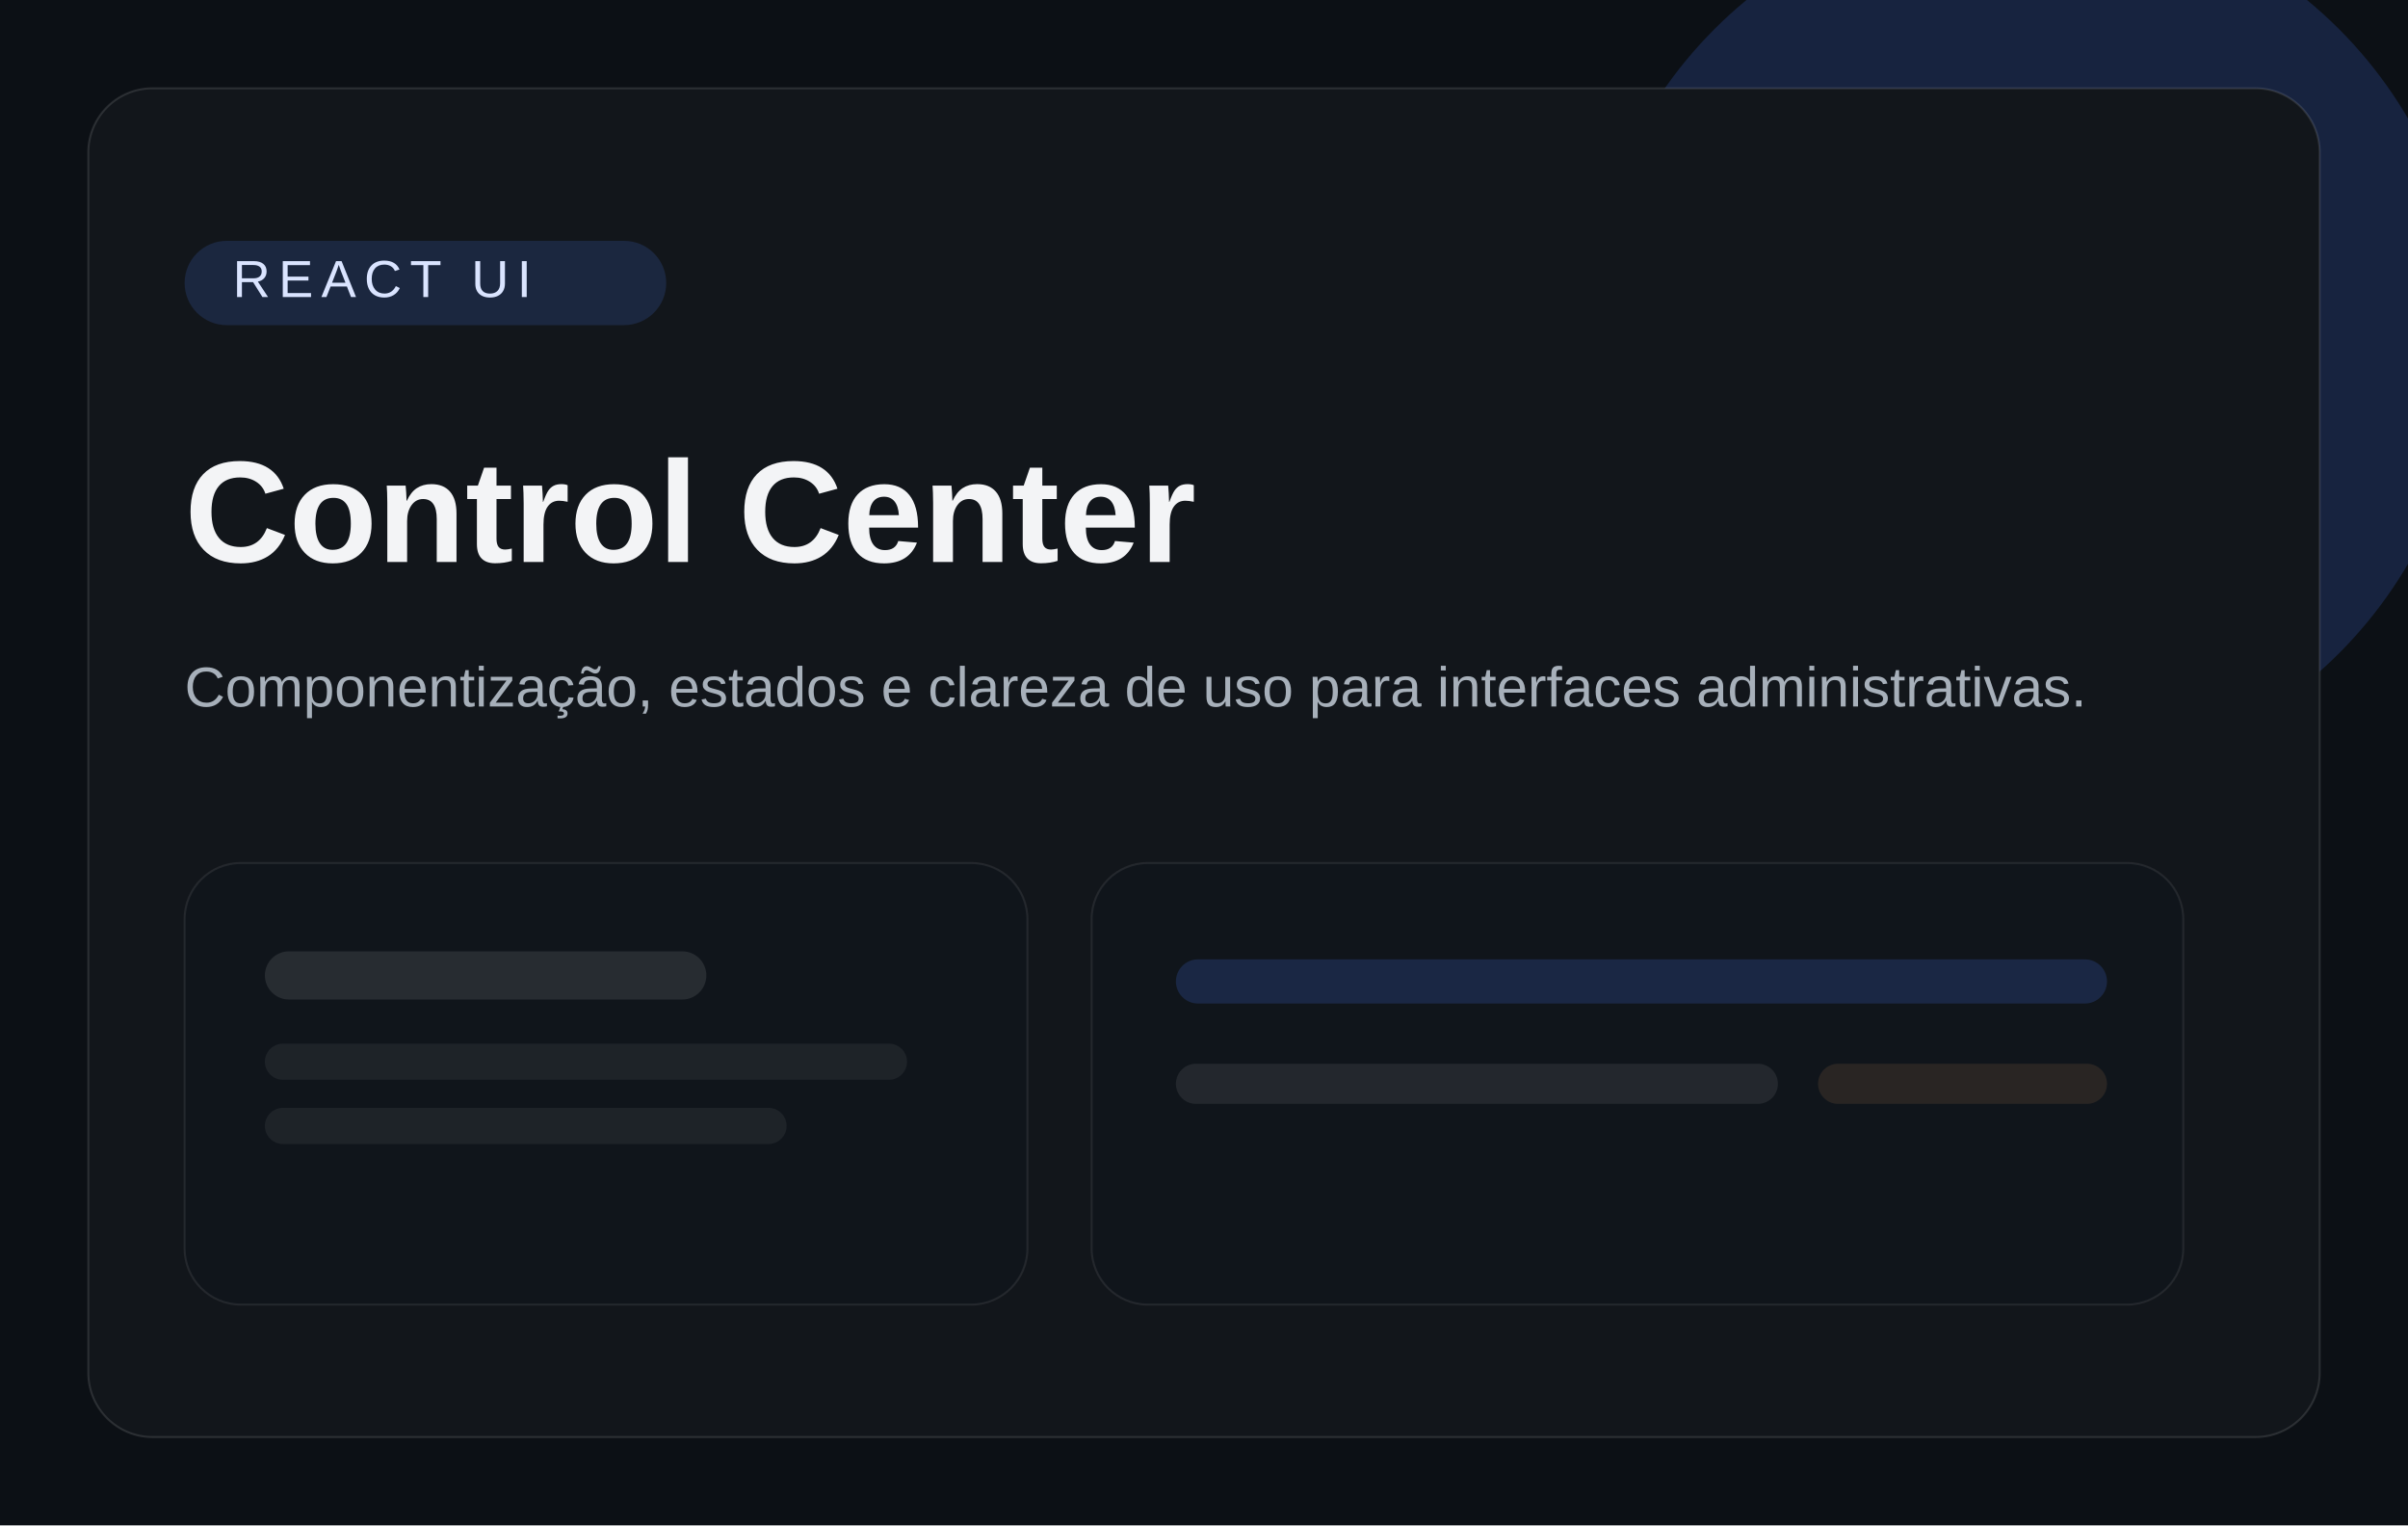
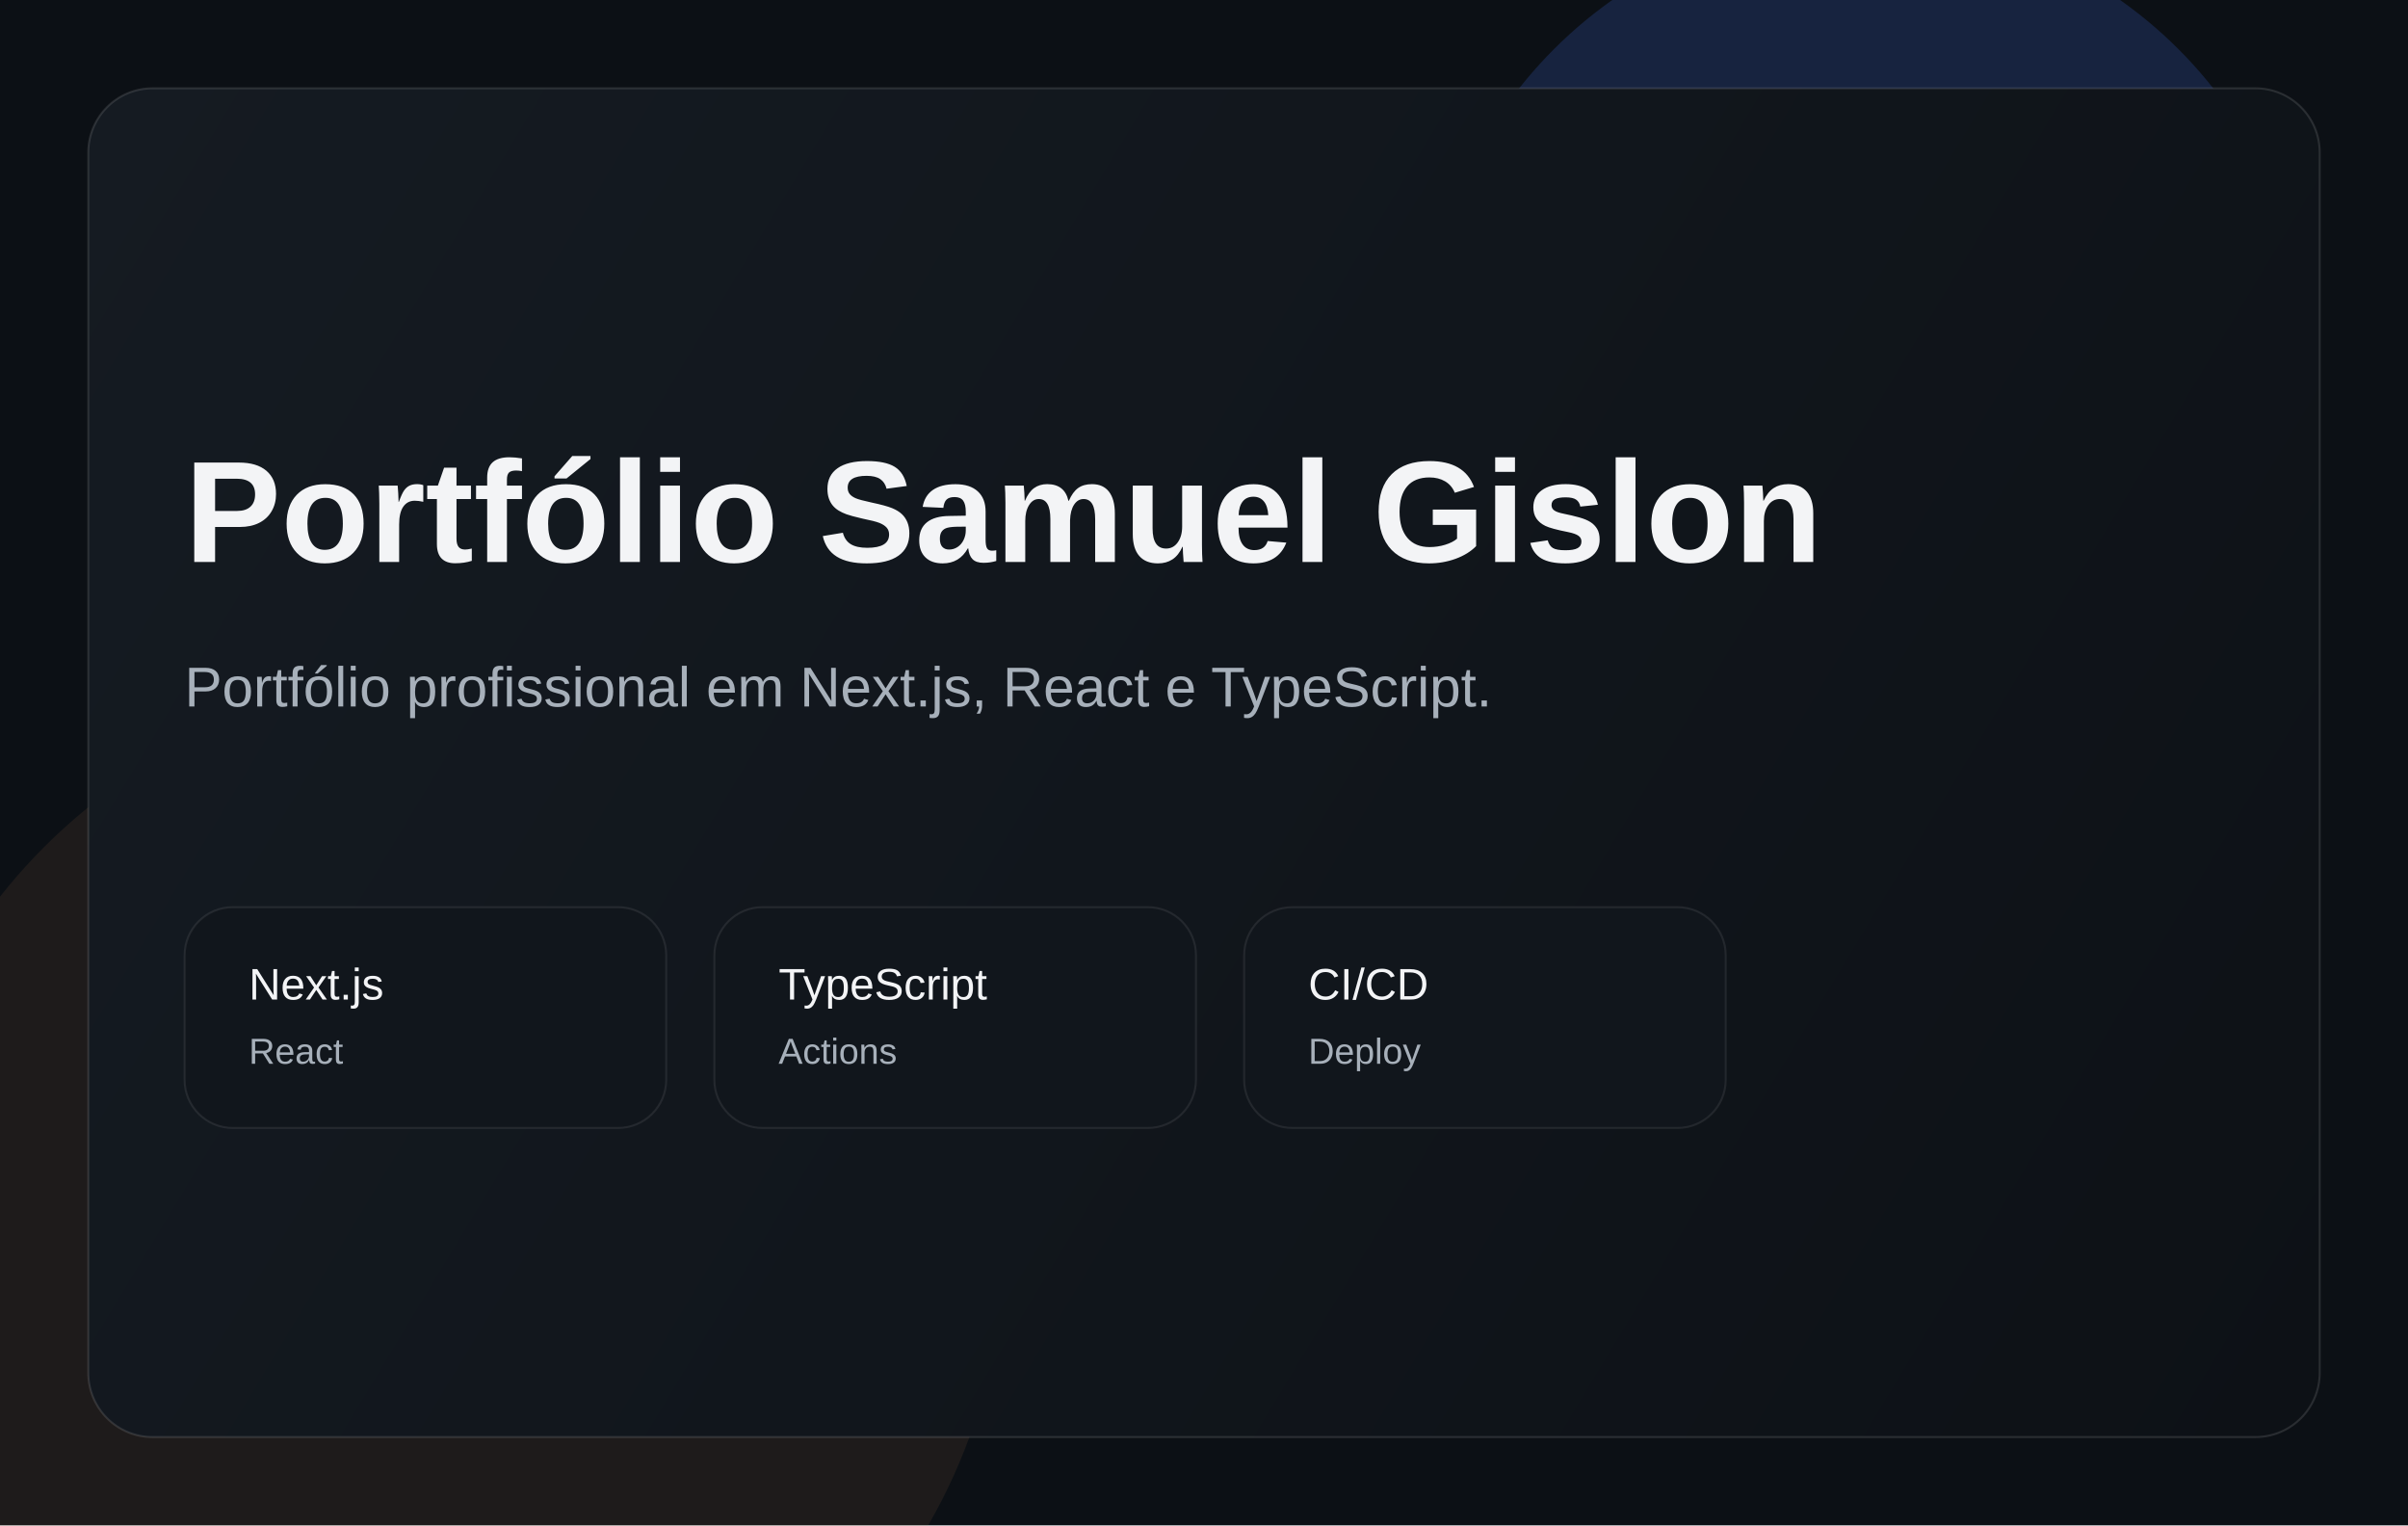
<svg xmlns="http://www.w3.org/2000/svg" width="1200" height="760" viewBox="0 0 1200 760" fill="none">
  <rect width="1200" height="760" fill="#0C1015" />
-   <circle cx="1010" cy="170" r="220" fill="#4C7DFF" fill-opacity="0.18" />
-   <rect x="44" y="44" width="1112" height="672" rx="32" fill="#12161B" stroke="rgba(255,255,255,0.12)" />
-   <rect x="92" y="120" width="240" height="42" rx="21" fill="#4C7DFF" fill-opacity="0.16" />
-   <text x="116" y="148" fill="#DAE4FF" font-family="Arial, sans-serif" font-size="26" letter-spacing="4">REACT UI</text>
-   <text x="92" y="280" fill="#F3F4F6" font-family="Arial, sans-serif" font-size="72" font-weight="700">Control Center</text>
-   <text x="92" y="352" fill="#A7B0BA" font-family="Arial, sans-serif" font-size="28">Componentização, estados e clareza de uso para interfaces administrativas.</text>
-   <rect x="92" y="430" width="420" height="220" rx="28" fill="#10151B" stroke="rgba(255,255,255,0.08)" />
-   <rect x="544" y="430" width="544" height="220" rx="28" fill="#10151B" stroke="rgba(255,255,255,0.08)" />
-   <rect x="132" y="474" width="220" height="24" rx="12" fill="rgba(255,255,255,0.1)" />
-   <rect x="132" y="520" width="320" height="18" rx="9" fill="rgba(255,255,255,0.06)" />
-   <rect x="132" y="552" width="260" height="18" rx="9" fill="rgba(255,255,255,0.06)" />
-   <rect x="586" y="478" width="464" height="22" rx="11" fill="rgba(76,125,255,0.18)" />
-   <rect x="586" y="530" width="300" height="20" rx="10" fill="rgba(255,255,255,0.08)" />
-   <rect x="906" y="530" width="144" height="20" rx="10" fill="rgba(198,139,89,0.14)" />
+   <circle cx="930" cy="180" r="220" fill="#4C7DFF" fill-opacity="0.18" />
+   <circle cx="220" cy="620" r="280" fill="#C68B59" fill-opacity="0.10" />
+   <rect x="44" y="44" width="1112" height="672" rx="32" fill="url(#paint0_linear)" stroke="rgba(255,255,255,0.12)" />
+   <text x="92" y="280" fill="#F3F4F6" font-family="Arial, sans-serif" font-size="72" font-weight="700">Portfólio Samuel Gislon</text>
+   <text x="92" y="352" fill="#A7B0BA" font-family="Arial, sans-serif" font-size="28">Portfólio profissional em Next.js, React e TypeScript.</text>
+   <rect x="92" y="452" width="240" height="110" rx="24" fill="#11161C" stroke="rgba(255,255,255,0.08)" />
+   <rect x="356" y="452" width="240" height="110" rx="24" fill="#11161C" stroke="rgba(255,255,255,0.08)" />
+   <rect x="620" y="452" width="240" height="110" rx="24" fill="#11161C" stroke="rgba(255,255,255,0.08)" />
+   <text x="124" y="498" fill="#F3F4F6" font-family="Arial, sans-serif" font-size="22">Next.js</text>
+   <text x="388" y="498" fill="#F3F4F6" font-family="Arial, sans-serif" font-size="22">TypeScript</text>
+   <text x="652" y="498" fill="#F3F4F6" font-family="Arial, sans-serif" font-size="22">CI/CD</text>
+   <text x="124" y="530" fill="#A7B0BA" font-family="Arial, sans-serif" font-size="18">React</text>
+   <text x="388" y="530" fill="#A7B0BA" font-family="Arial, sans-serif" font-size="18">Actions</text>
+   <text x="652" y="530" fill="#A7B0BA" font-family="Arial, sans-serif" font-size="18">Deploy</text>
+   <defs>
+     <linearGradient id="paint0_linear" x1="44" y1="44" x2="1156" y2="716" gradientUnits="userSpaceOnUse">
+       <stop stop-color="#151B22" />
+       <stop offset="1" stop-color="#0D1116" />
+     </linearGradient>
+   </defs>
</svg>
